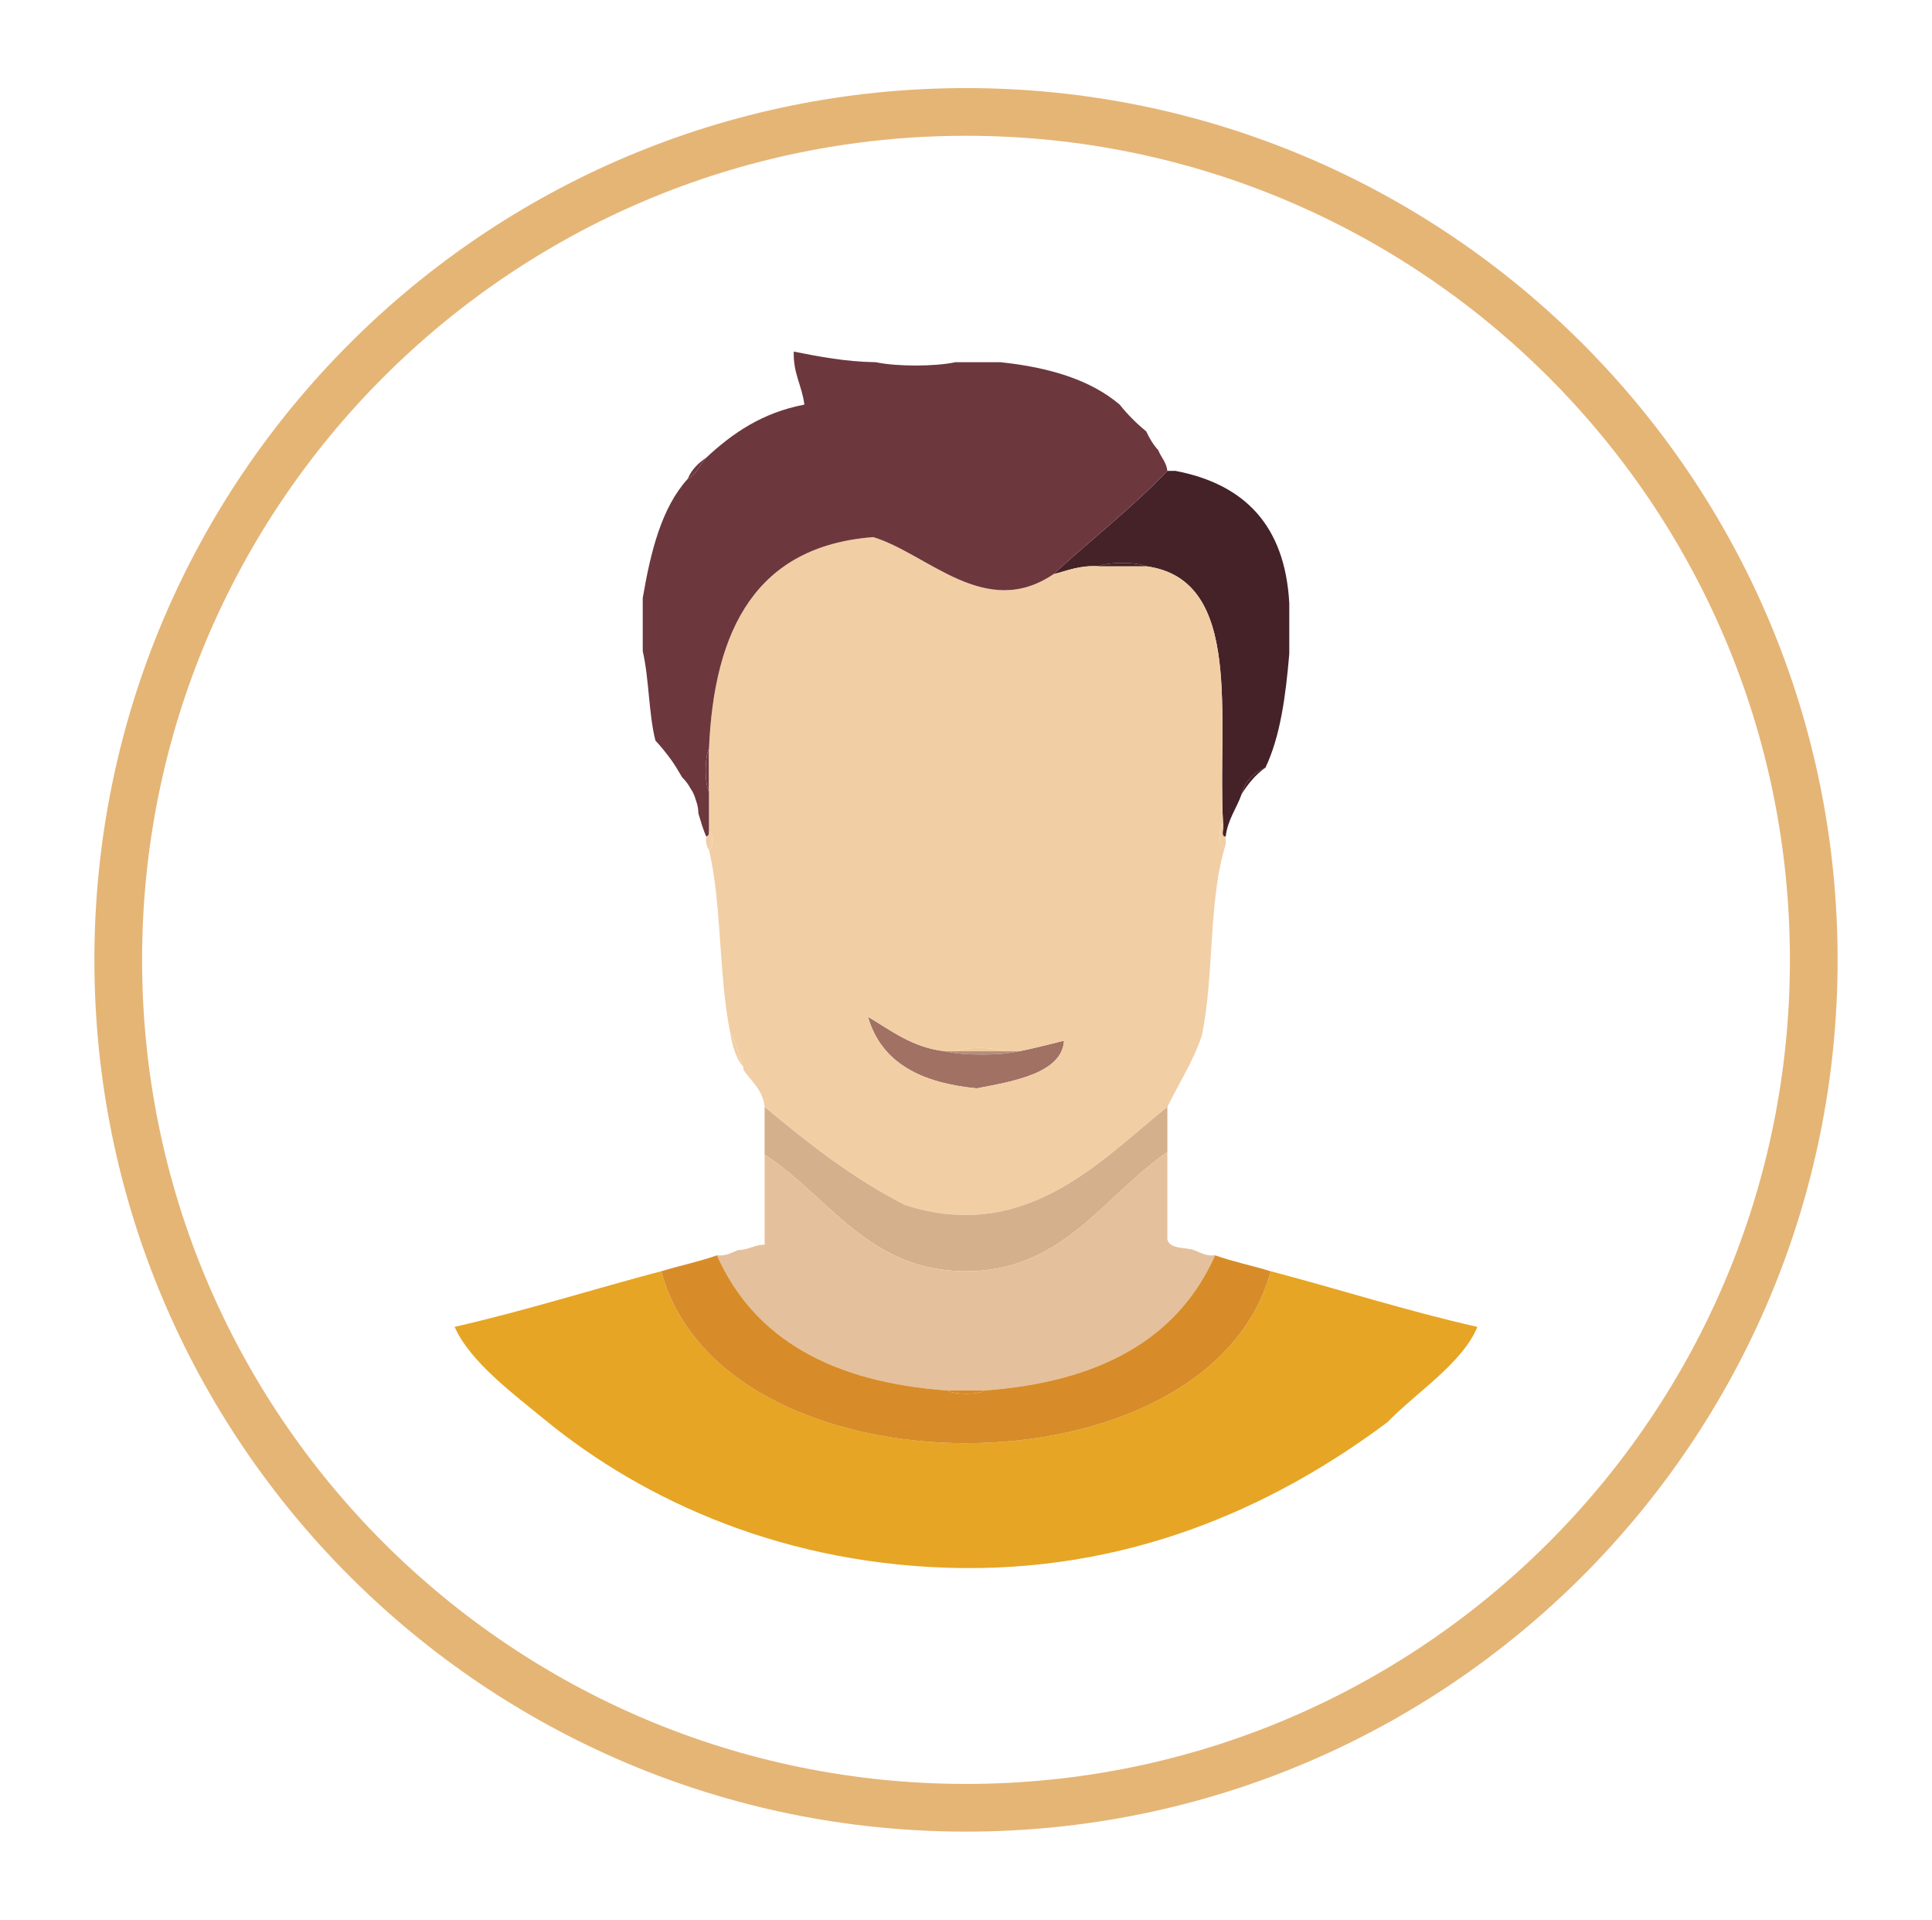
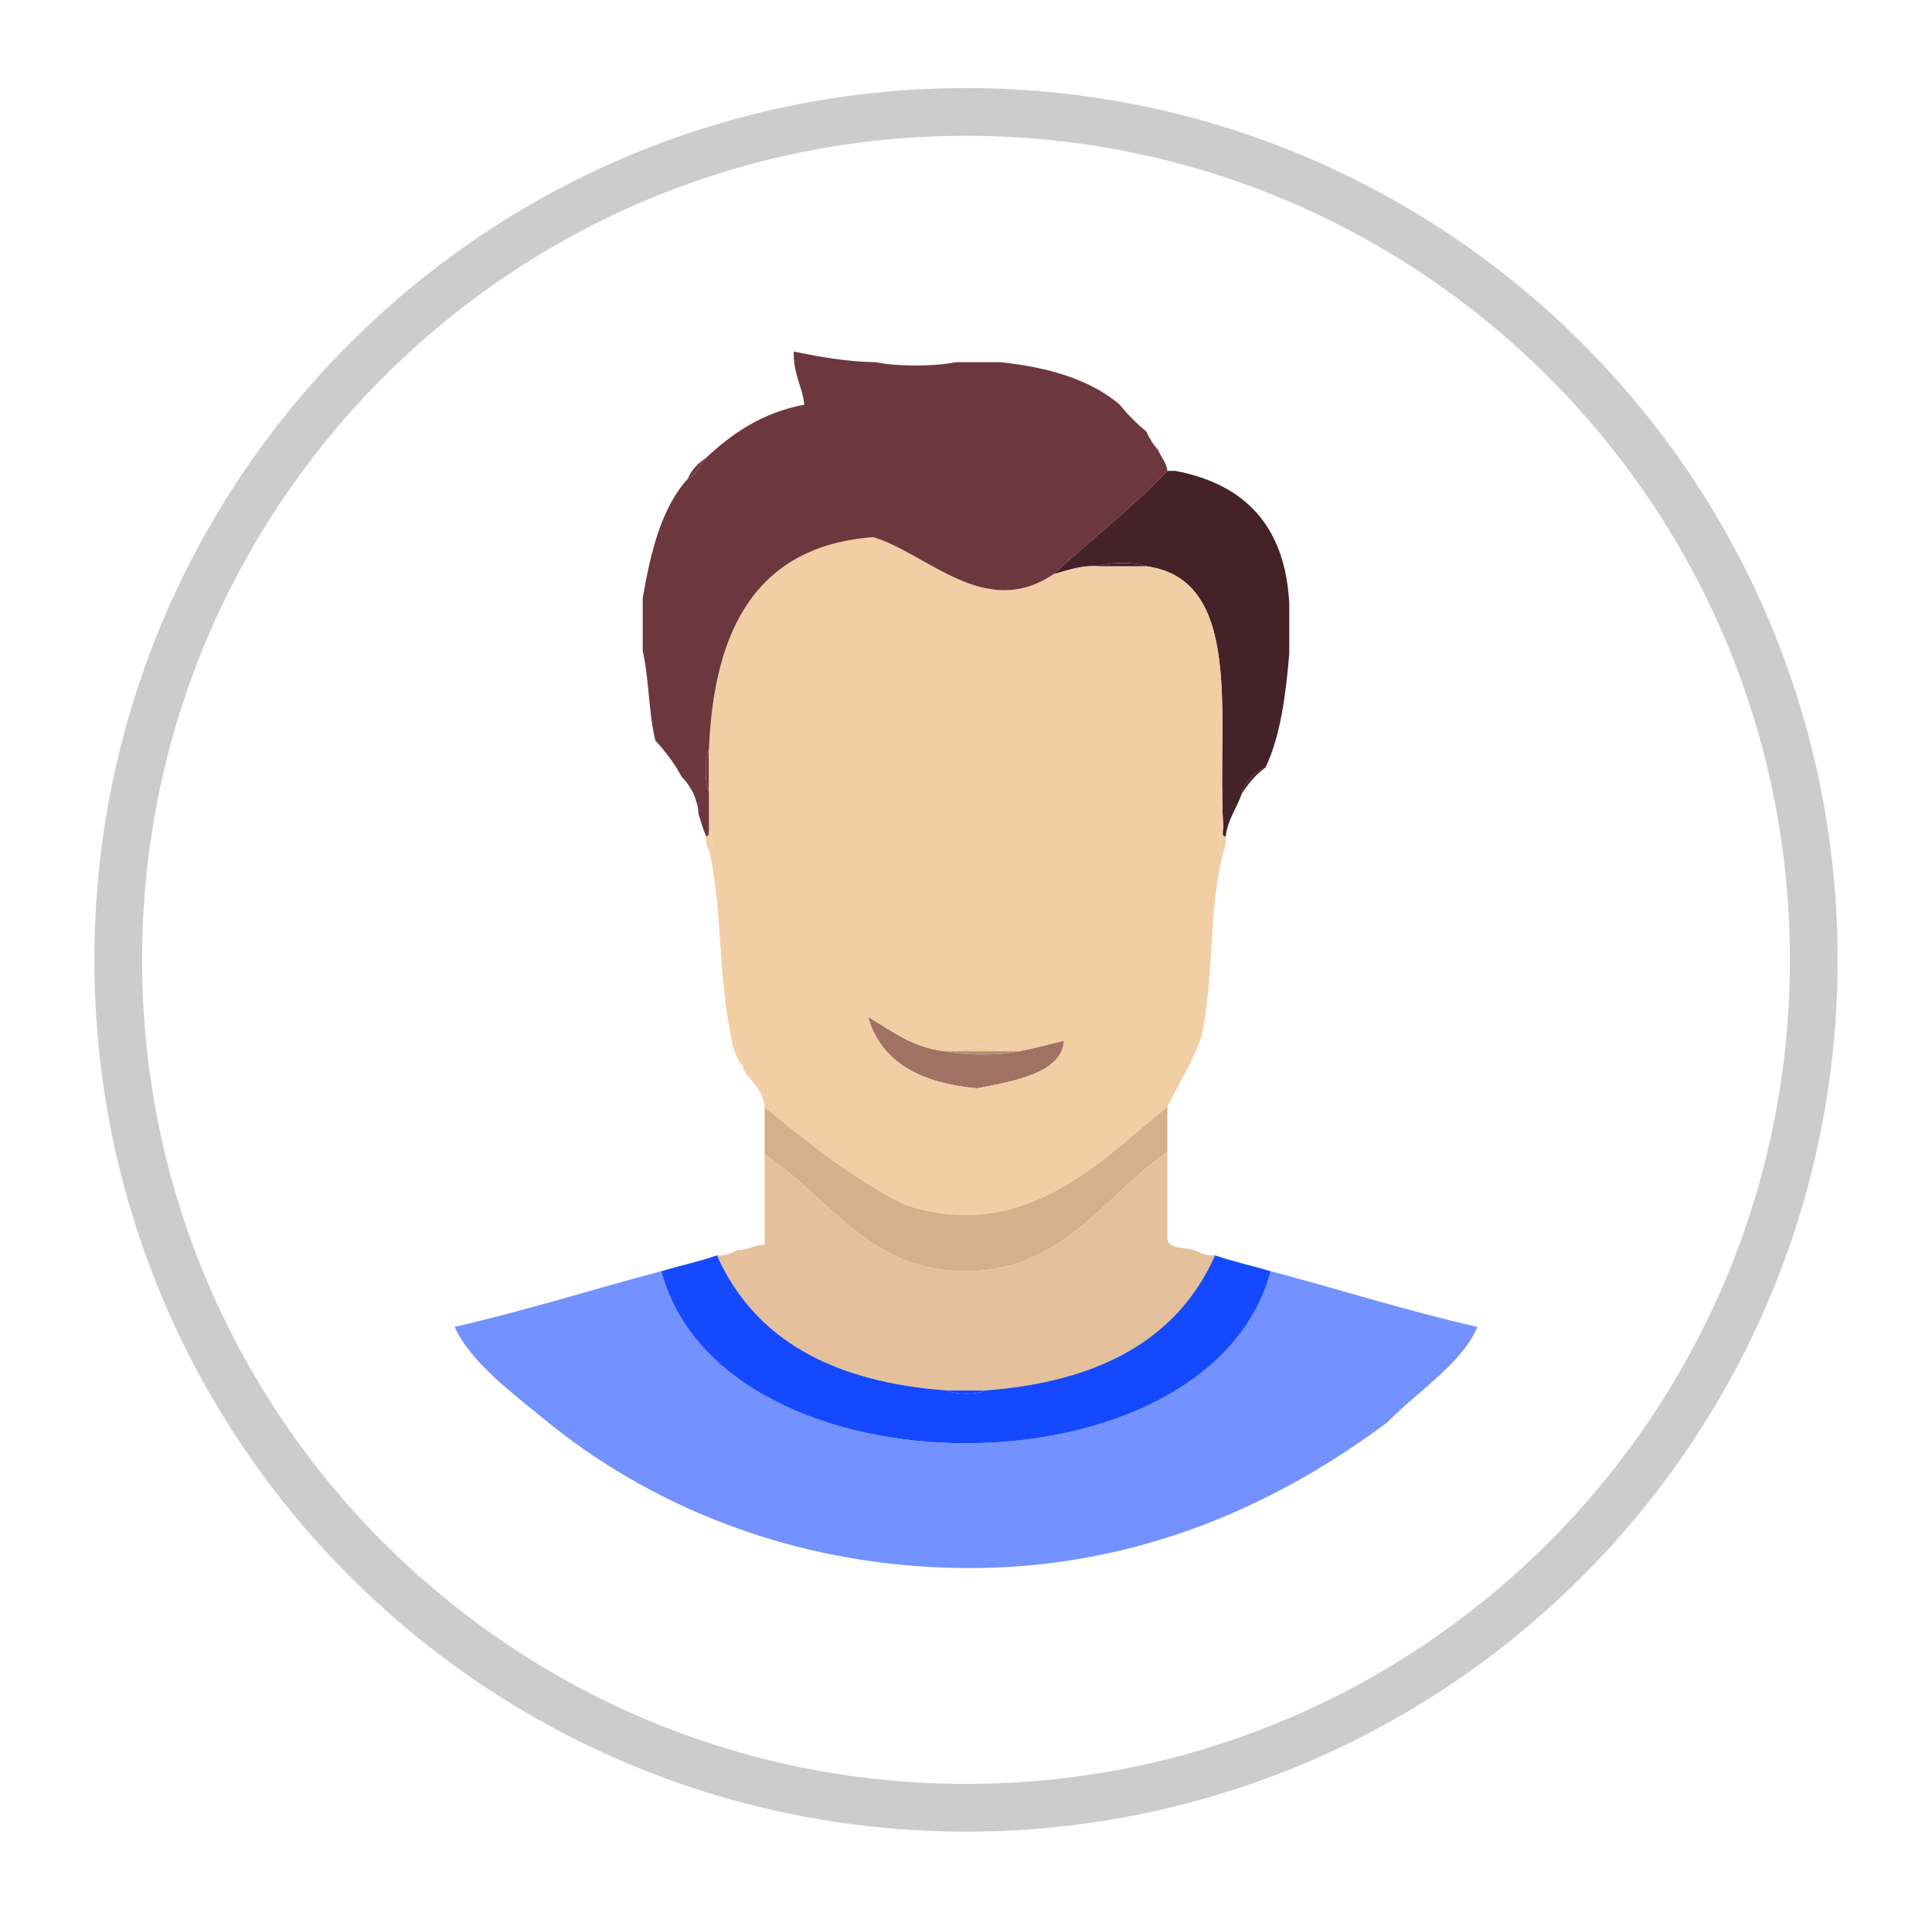
- <svg xmlns="http://www.w3.org/2000/svg" version="1.1" id="Layer_1" x="0px" y="0px" width="324.067px" height="321.943px" viewBox="0 -34.056 324.067 321.943" enable-background="new 0 -34.056 324.067 321.943" xml:space="preserve">
+ <svg xmlns="http://www.w3.org/2000/svg" version="1.1" id="Layer_1" x="0px" y="0px" width="324.067px" height="321.943px" viewBox="0 0 324.067 321.943" enable-background="new 0 0 324.067 321.943" xml:space="preserve">
  <g id="Layer_1_2_">
    <g id="Layer_1_1_">
-       <path fill="#6D373E" d="M118.92,91.576c0,2.372,0,4.744,0,7.111C118.182,97.341,118.182,92.928,118.92,91.576z" />
-       <path fill="#EECB9A" d="M160.256,142.246c1.641-0.738,6.357-0.738,8,0C165.588,142.246,162.92,142.246,160.256,142.246z" />
-       <path fill="#B58D7C" d="M158.479,142.246c0.592,0,1.184,0,1.776,0c2.667,0,5.333,0,8,0c0.892,0,1.78,0,2.668,0    C167.805,142.987,161.593,142.987,158.479,142.246z" />
+       <path fill="#6D373E" d="M118.919,125.632c0,2.372,0,4.744,0,7.111C118.181,131.397,118.181,126.985,118.919,125.632z" />
+       <path fill="#EECB9A" d="M160.255,176.302c1.641-0.736,6.355-0.736,8,0C165.587,176.302,162.919,176.302,160.255,176.302z" />
+       <path fill="#B58D7C" d="M158.478,176.302c0.592,0,1.184,0,1.775,0c2.668,0,5.334,0,8,0c0.893,0,1.781,0,2.668,0    C167.804,177.044,161.591,177.044,158.478,176.302z" />
      <g id="XMLID_1_">
        <g>
-           <path fill="#F2CEA5" d="M122.481,139.135c0.993,1.67,1.448,3.879,2.222,5.781C123.46,143.483,122.853,141.412,122.481,139.135z" />
+           <path fill="#F2CEA5" d="M122.48,173.19c0.993,1.672,1.448,3.881,2.223,5.781C123.458,177.54,122.852,175.468,122.48,173.19z" />
        </g>
      </g>
-       <path fill="#E6A525" d="M213.146,179.135c11.613,3.055,22.705,6.629,34.668,9.336c-2.516,6.088-10.137,10.893-15.113,16    c-17.293,12.918-41.014,24.723-71.112,24.445c-29.617-0.277-53.551-11.221-70.226-24.895c-5.455-4.479-12.497-9.707-15.11-15.553    c11.938-2.734,23.07-6.266,34.667-9.338C121.257,217.6,202.803,217.582,213.146,179.135z" />
-       <path fill="#452228" d="M195.811,44.91c0.445,0,0.891,0,1.336,0c11.576,2.201,18.416,9.14,19.113,22.224c0,2.814,0,5.63,0,8.444    c-0.598,7.107-1.514,13.896-4,19.111c-1.988,0.832-3.408,2.223-4,4.447c-0.842,2.417-2.314,4.202-2.668,7.107    c-0.965,0.075-0.201-1.576-0.443-2.221c-0.977-17.69,3.564-40.898-12.889-43.112c-1.643-0.738-6.361-0.738-8.002,0    c-3.143-0.18-5.191,0.733-7.559,1.333C183.021,56.416,189.891,51.135,195.811,44.91z" />
-       <path fill="#6D373E" d="M115.364,46.243c0.64-1.58,1.8-2.645,3.111-3.555C117.415,43.851,116.837,45.49,115.364,46.243z" />
-       <path fill="#452228" d="M208.258,99.135c0.594-2.224,2.012-3.615,3.996-4.447C210.604,95.851,209.338,97.401,208.258,99.135z" />
-       <path fill="#A17164" d="M170.92,142.246c2.615-0.498,5.055-1.17,7.557-1.777c-0.316,5.463-8.557,6.846-14.666,8    c-9.172-0.898-15.964-4.178-18.222-12c3.929,2.295,7.335,5.113,12.89,5.779C161.593,142.987,167.805,142.987,170.92,142.246z" />
-       <path fill="#F2CEA5" d="M118.92,91.576c0.833-20.204,8.015-34.061,27.559-35.557c9.145,2.781,18.769,13.953,30.221,6.224    c2.365-0.601,4.412-1.514,7.56-1.333c2.668,0,5.336,0,8.002,0c16.453,2.214,11.912,25.421,12.89,43.112    c-0.744,0.302-0.886,5.228,0.442,3.554c-2.922,9.079-1.899,22.1-4,32.002c-1.465,4.457-3.844,8.01-5.778,12    c-10.855,8.65-23.603,23.039-43.998,16.445c-8.841-4.496-16.289-10.383-23.559-16.445c-0.327-2.934-2.251-4.27-3.556-6.223    c0-0.148,0-0.299,0-0.445c-0.769-1.895-1.218-4.113-2.221-5.775c-1.936-9.475-1.395-21.422-3.557-30.668    c0.73-0.062,0.73-3.052,0-3.112c0-2.222,0-4.446,0-6.667C118.92,96.32,118.92,93.948,118.92,91.576z M158.479,142.246    c-5.557-0.666-8.961-3.484-12.89-5.779c2.257,7.818,9.049,11.104,18.22,12c6.109-1.152,14.352-2.537,14.668-8    c-2.502,0.607-4.943,1.279-7.557,1.777c-0.887,0-1.777,0-2.666,0c-1.643-0.74-6.359-0.74-8.001,0    C159.662,142.246,159.07,142.246,158.479,142.246z" />
-       <path fill="#452228" d="M184.256,60.91c1.641-0.738,6.355-0.738,8.002,0C189.592,60.91,186.922,60.91,184.256,60.91z" />
-       <path fill="#6D373E" d="M194.291,41.454c-0.83-0.913-1.5-2.005-2.012-3.143c-1.64-1.353-3.142-2.844-4.465-4.512    c-4.888-4.153-11.82-6.257-20.004-7.11h-7.556c-3.414,0.74-9.922,0.74-13.333,0c-5.109-0.079-9.442-0.93-13.778-1.779    c-0.122,3.678,1.394,5.72,1.777,8.89c-7.091,1.354-12.072,4.817-16.445,8.887c-1.061,1.164-1.639,2.804-3.111,3.556    c-4.377,4.81-6.213,12.156-7.556,20.001v8.888c1.076,4.634,0.983,10.435,2.126,15.003c0.952,1.029,1.842,2.12,2.672,3.274    c0.635,0.884,1.169,1.802,1.72,2.739c0.031,0.056,0.066,0.109,0.099,0.164c0.575,0.557,1.035,1.189,1.42,1.889    c0.414,0.581,0.688,1.252,0.879,1.956c0.013,0.029,0.023,0.058,0.033,0.086c0.27,0.728,0.383,1.434,0.386,2.104    c0.404,1.338,0.777,2.707,1.332,3.896c0.347-0.097,0.516-0.373,0.444-0.889v-6.667c-0.738-1.352-0.738-5.762,0-7.111    c0.834-20.204,8.015-34.061,27.559-35.557c9.145,2.781,18.77,13.953,30.221,6.224c6.324-5.828,13.192-11.107,19.115-17.334    C195.635,43.428,194.752,42.65,194.291,41.454z" />
-       <path fill="#F2CEA5" d="M118.92,108.468c-0.373-0.517-0.585-1.191-0.444-2.224c0.347-0.097,0.516-0.373,0.444-0.889    C119.653,105.416,119.653,108.407,118.92,108.468z" />
-       <path fill="#F2CEA5" d="M205.592,107.577c-1.33,1.673-1.189-3.252-0.445-3.554c0.242,0.646-0.52,2.296,0.445,2.221    C205.592,106.689,205.592,107.135,205.592,107.577z" />
-       <path fill="#D4B08C" d="M128.255,151.58c7.27,6.063,14.715,11.951,23.558,16.447c20.396,6.594,33.144-7.795,43.998-16.447    c0,2.369,0,4.74,0,7.111c0,0.146,0,0.297,0,0.443c-10.631,7.322-17.525,19.998-33.777,19.998c-16.4,0-22.858-12.439-33.779-19.557    C128.255,156.916,128.255,154.248,128.255,151.58z" />
-       <path fill="#E4C19C" d="M200.258,175.582c1.084,0.393,1.926,1.035,3.553,0.887c-6.279,14.168-19.604,21.285-38.666,22.668    c-2.076,0-4.15,0-6.223,0c-19.087-1.357-32.375-8.516-38.671-22.668c1.628,0.148,2.471-0.494,3.556-0.887    c1.778-0.004,2.668-0.893,4.447-0.893c0-5.037,0-10.072,0-15.111c10.921,7.115,17.377,19.557,33.779,19.557    c16.25,0,23.146-12.678,33.779-19.998c0,4.889,0,9.777,0,14.664C196.229,175.459,198.684,175.082,200.258,175.582z" />
-       <path fill="#6D373E" d="M150.064,33.088c4.308,0,8.611,0,12.918,0C159.676,33.802,153.369,33.802,150.064,33.088z" />
+       <path fill="#7392FF" d="M213.145,213.19c11.612,3.057,22.705,6.631,34.668,9.338c-2.517,6.088-10.138,10.893-15.112,16    c-17.293,12.918-41.015,24.723-71.113,24.443c-29.615-0.275-53.551-11.221-70.226-24.895c-5.454-4.479-12.497-9.707-15.11-15.555    c11.938-2.732,23.07-6.266,34.668-9.338C121.255,251.657,202.802,251.637,213.145,213.19z" />
+       <path fill="#452228" d="M195.81,78.966c0.445,0,0.891,0,1.336,0c11.576,2.201,18.416,9.141,19.113,22.225c0,2.813,0,5.631,0,8.443    c-0.598,7.107-1.514,13.896-4,19.111c-1.988,0.832-3.408,2.223-4,4.446c-0.842,2.418-2.314,4.202-2.668,7.106    c-0.965,0.075-0.201-1.575-0.443-2.221c-0.977-17.689,3.564-40.897-12.889-43.112c-1.643-0.737-6.361-0.737-8.002,0    c-3.143-0.18-5.191,0.733-7.559,1.333C183.02,90.472,189.89,85.191,195.81,78.966z" />
+       <path fill="#6D373E" d="M115.363,80.299c0.641-1.58,1.801-2.645,3.111-3.555C117.414,77.907,116.835,79.546,115.363,80.299z" />
+       <path fill="#452228" d="M208.257,133.191c0.594-2.225,2.012-3.614,3.996-4.446C210.603,129.907,209.337,131.457,208.257,133.191z" />
+       <path fill="#A17164" d="M170.919,176.302c2.615-0.496,5.055-1.17,7.557-1.775c-0.316,5.463-8.557,6.846-14.666,8    c-9.172-0.898-15.964-4.178-18.223-12c3.93,2.295,7.336,5.113,12.891,5.779C161.591,177.044,167.804,177.044,170.919,176.302z" />
+       <path fill="#F2CEA5" d="M118.919,125.632c0.832-20.203,8.015-34.061,27.559-35.557c9.145,2.78,18.77,13.953,30.221,6.224    c2.365-0.601,4.412-1.514,7.562-1.333c2.668,0,5.336,0,8.002,0c16.452,2.215,11.911,25.422,12.89,43.112    c-0.742,0.302-0.886,5.229,0.442,3.554c-2.923,9.079-1.899,22.101-4,32.001c-1.466,4.457-3.845,8.012-5.778,12    c-10.854,8.65-23.604,23.039-43.998,16.445c-8.841-4.496-16.289-10.383-23.561-16.445c-0.325-2.934-2.25-4.27-3.555-6.223    c0-0.146,0-0.299,0-0.445c-0.77-1.895-1.219-4.111-2.222-5.773c-1.937-9.477-1.396-21.422-3.558-30.668    c0.729-0.063,0.729-3.052,0-3.111c0-2.223,0-4.446,0-6.667C118.919,130.376,118.919,128.004,118.919,125.632z M158.478,176.302    c-5.557-0.666-8.961-3.482-12.891-5.777c2.258,7.816,9.05,11.104,18.221,12c6.109-1.152,14.352-2.537,14.668-8    c-2.502,0.605-4.943,1.277-7.557,1.775c-0.887,0-1.777,0-2.666,0c-1.645-0.738-6.359-0.738-8.002,0    C159.662,176.302,159.069,176.302,158.478,176.302z" />
+       <path fill="#452228" d="M184.255,94.966c1.641-0.737,6.354-0.737,8.002,0C189.591,94.966,186.921,94.966,184.255,94.966z" />
+       <path fill="#6D373E" d="M194.291,75.51c-0.83-0.912-1.5-2.005-2.013-3.143c-1.64-1.354-3.142-2.845-4.465-4.513    c-4.888-4.152-11.819-6.257-20.004-7.109h-7.556c-3.414,0.74-9.922,0.74-13.334,0c-5.108-0.079-9.441-0.931-13.777-1.779    c-0.122,3.679,1.395,5.721,1.777,8.891c-7.092,1.354-12.072,4.816-16.445,8.888c-1.061,1.164-1.639,2.804-3.111,3.556    c-4.377,4.812-6.213,12.156-7.556,20.001v8.889c1.075,4.635,0.983,10.436,2.126,15.003c0.952,1.029,1.842,2.12,2.672,3.273    c0.635,0.885,1.169,1.803,1.721,2.739c0.03,0.056,0.065,0.108,0.098,0.164c0.576,0.557,1.035,1.188,1.422,1.889    c0.412,0.581,0.688,1.252,0.879,1.956c0.013,0.029,0.021,0.059,0.031,0.086c0.271,0.729,0.385,1.435,0.388,2.104    c0.403,1.338,0.776,2.707,1.332,3.896c0.347-0.097,0.517-0.373,0.442-0.889v-6.667c-0.736-1.353-0.736-5.763,0-7.111    c0.834-20.203,8.017-34.061,27.561-35.557c9.146,2.78,18.771,13.953,30.223,6.224c6.322-5.827,13.19-11.106,19.113-17.334    C195.634,77.485,194.751,76.706,194.291,75.51z" />
+       <path fill="#F2CEA5" d="M118.919,142.524c-0.373-0.518-0.586-1.19-0.444-2.225c0.347-0.097,0.517-0.373,0.444-0.889    C119.652,139.472,119.652,142.463,118.919,142.524z" />
+       <path fill="#F2CEA5" d="M205.591,141.633c-1.33,1.674-1.189-3.252-0.445-3.554c0.242,0.646-0.52,2.296,0.445,2.221    C205.591,140.745,205.591,141.191,205.591,141.633z" />
+       <path fill="#D4B08C" d="M128.253,185.635c7.271,6.063,14.716,11.951,23.559,16.447c20.396,6.594,33.145-7.795,43.998-16.447    c0,2.369,0,4.74,0,7.111c0,0.146,0,0.297,0,0.441c-10.631,7.322-17.525,19.998-33.777,19.998c-16.4,0-22.857-12.438-33.779-19.557    C128.253,190.971,128.253,188.303,128.253,185.635z" />
+       <path fill="#E4C19C" d="M200.257,209.637c1.084,0.395,1.926,1.035,3.553,0.887c-6.279,14.17-19.604,21.285-38.666,22.67    c-2.076,0-4.15,0-6.223,0c-19.088-1.357-32.375-8.518-38.672-22.67c1.629,0.148,2.472-0.492,3.557-0.887    c1.777-0.004,2.668-0.893,4.447-0.893c0-5.037,0-10.072,0-15.111c10.92,7.115,17.377,19.557,33.779,19.557    c16.25,0,23.146-12.678,33.777-19.996c0,4.889,0,9.775,0,14.662C196.228,209.514,198.683,209.137,200.257,209.637z" />
+       <path fill="#6D373E" d="M150.063,67.144c4.308,0,8.61,0,12.918,0C159.675,67.858,153.369,67.858,150.063,67.144z" />
      <g id="XMLID_2_">
        <g>
-           <path fill="#D78C29" d="M203.811,176.465c2.953,1.063,6.281,1.727,9.332,2.68c-10.342,38.434-91.891,38.461-102.218,0      c3.051-0.953,6.377-1.615,9.333-2.68c6.294,14.166,19.576,21.314,38.67,22.668c1.048,0.746,5.163,0.746,6.211,0      C184.207,197.752,197.527,190.643,203.811,176.465z" />
-           <path fill="#D78C29" d="M158.928,199.133h6.212C164.092,199.879,159.977,199.879,158.928,199.133z" />
+           <path fill="#1549FF" d="M203.81,210.52c2.953,1.063,6.281,1.729,9.332,2.682c-10.342,38.434-91.891,38.461-102.219,0      c3.052-0.953,6.377-1.615,9.334-2.682c6.293,14.166,19.576,21.314,38.67,22.668c1.048,0.746,5.162,0.746,6.211,0      C184.207,231.807,197.526,224.7,203.81,210.52z" />
+           <path fill="#1549FF" d="M158.927,233.188h6.212C164.091,233.934,159.976,233.934,158.927,233.188z" />
        </g>
      </g>
    </g>
  </g>
  <g id="circle">
-     <circle fill="none" stroke="#E5B576" stroke-width="8" stroke-miterlimit="10" cx="162.034" cy="126.916" r="142.2" />
+     <circle fill="none" stroke="#CCCCCC" stroke-width="8" stroke-miterlimit="10" cx="162.033" cy="160.971" r="142.199" />
  </g>
</svg>
